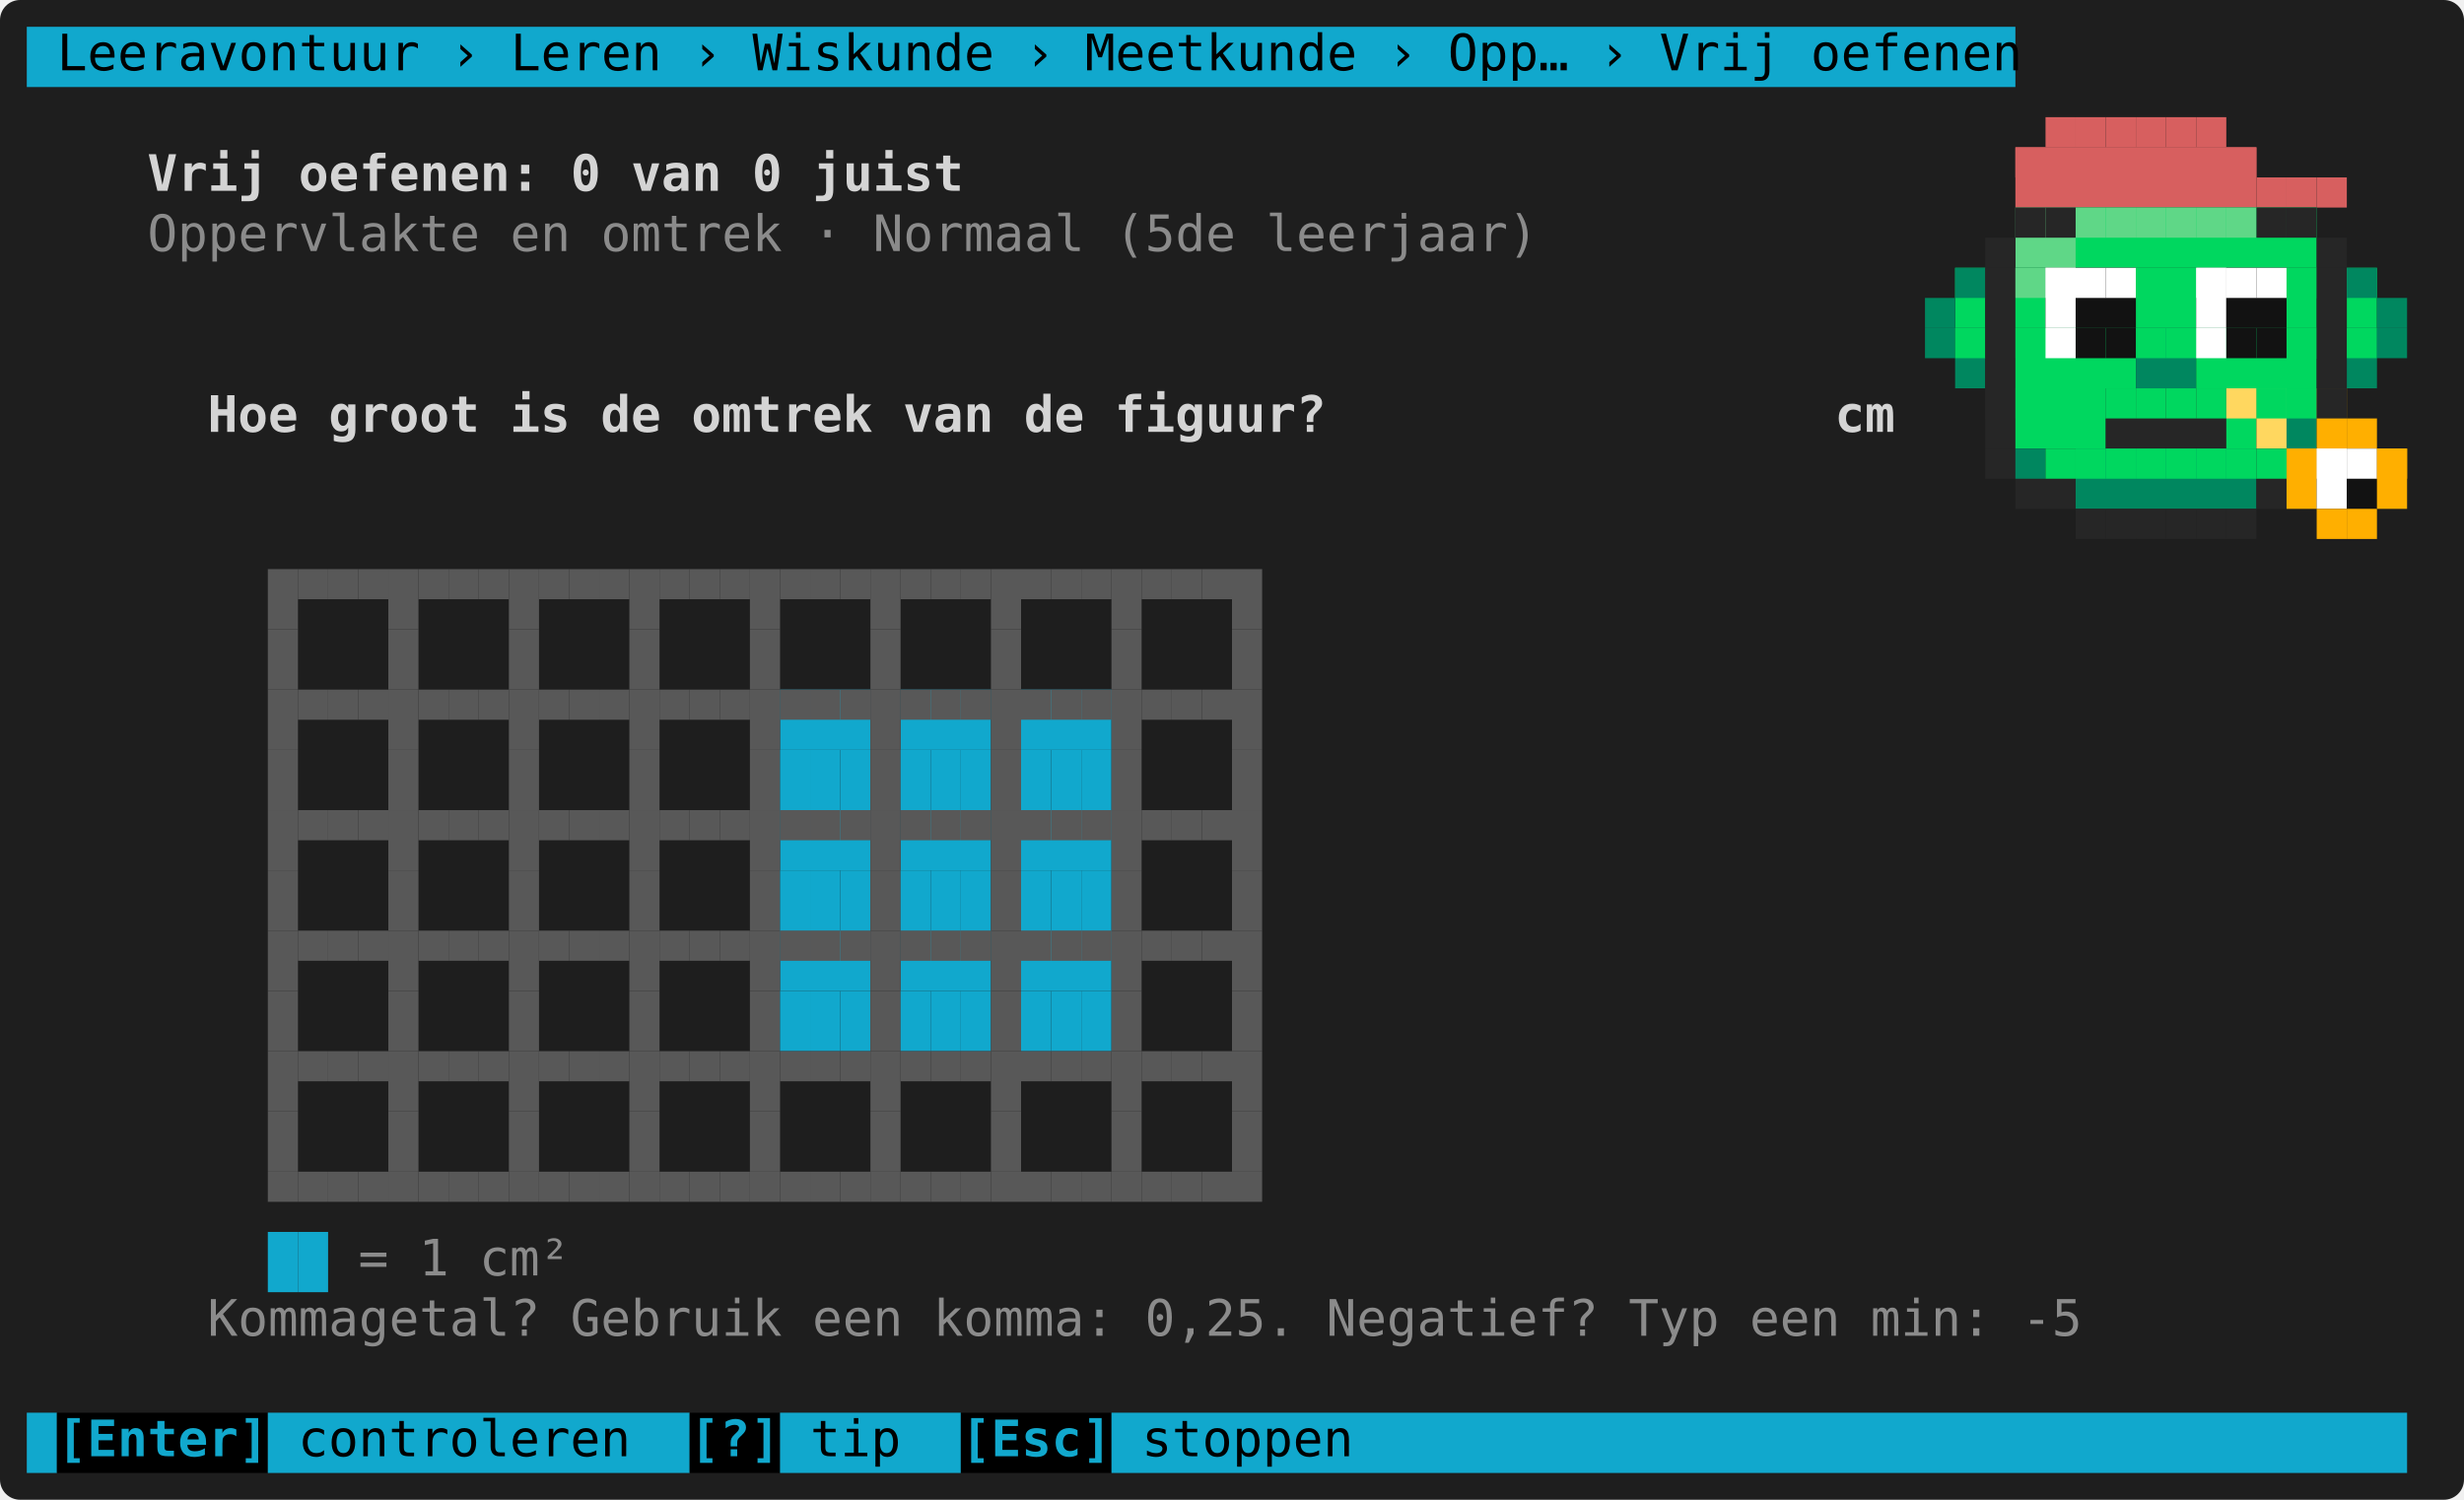
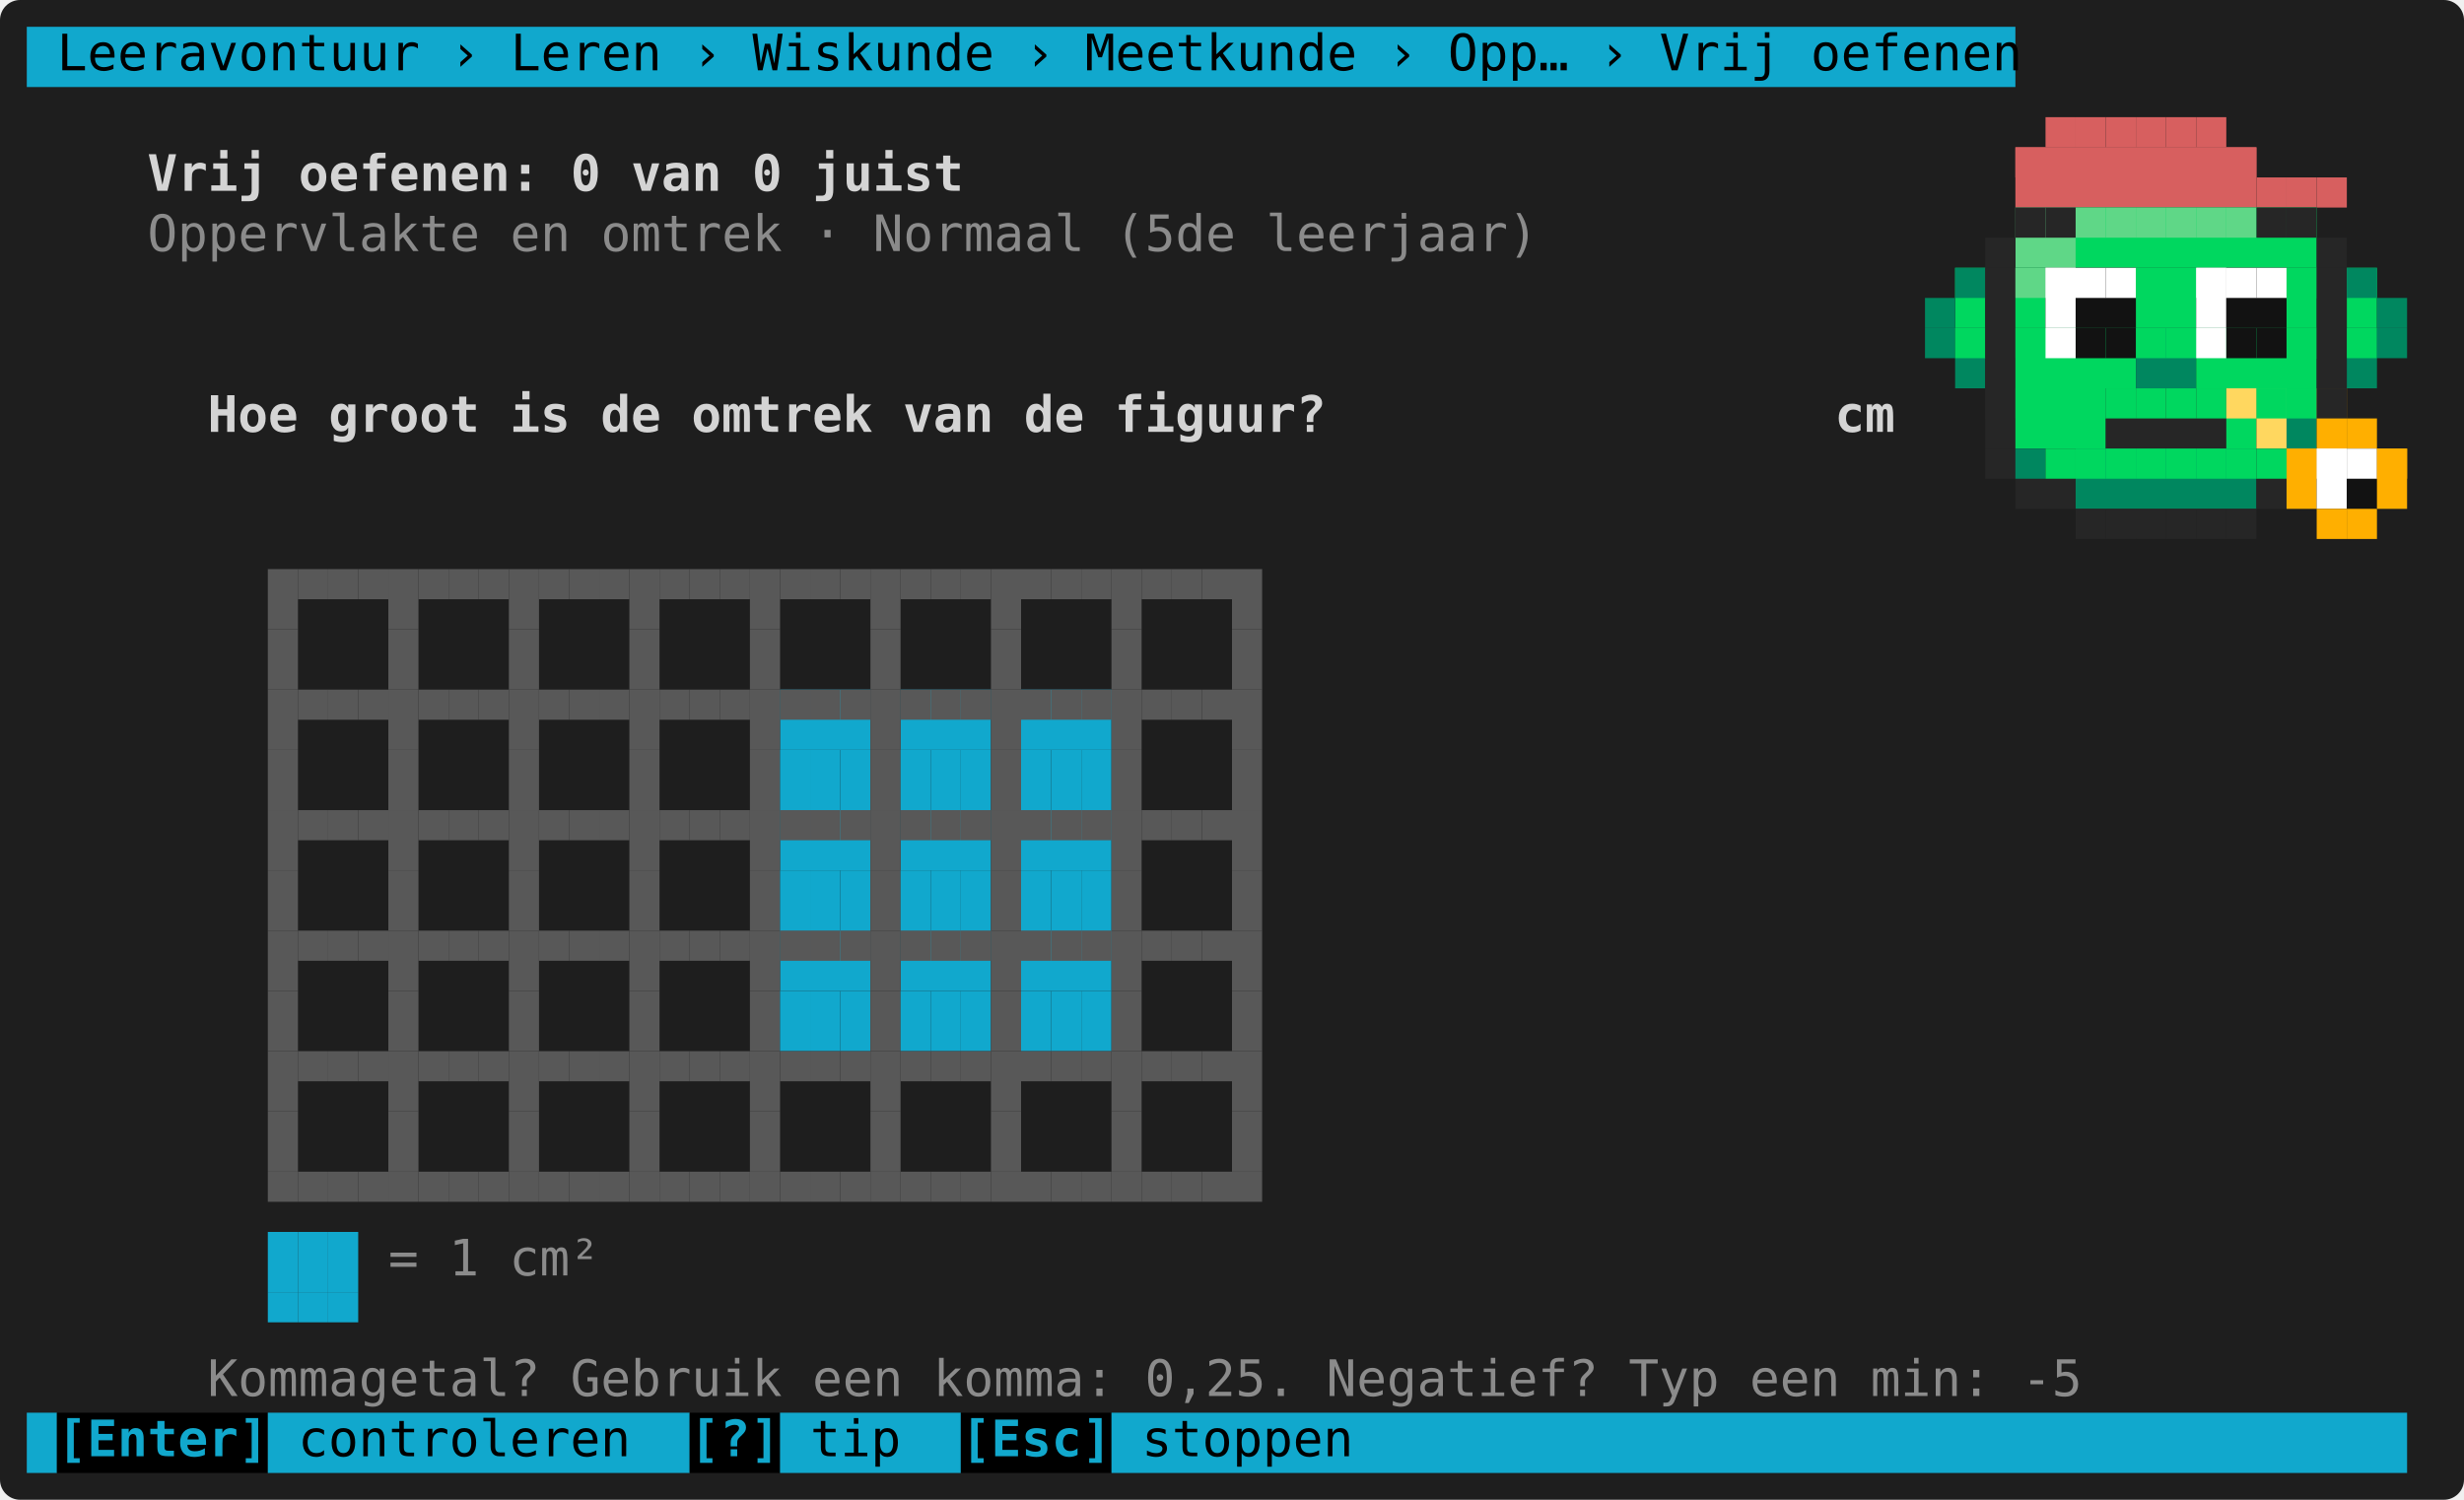
<svg xmlns="http://www.w3.org/2000/svg" width="736" height="448" viewBox="0 0 736 448" role="img" aria-label="De omtrek op het cm²-rooster">
  <rect width="736" height="448" rx="6" fill="#1e1e1e" />
  <g font-family="DejaVu Sans Mono, Menlo, Consolas, monospace" font-size="15">
    <rect x="8" y="8" width="594" height="18" fill="#11a8cd" />
    <text x="8" y="21" textLength="594" lengthAdjust="spacingAndGlyphs" xml:space="preserve" fill="#000000"> Leeravontuur › Leren › Wiskunde › Meetkunde › Opp… › Vrij oefenen</text>
    <rect x="611" y="35" width="9" height="9" fill="#d75f5f" />
    <rect x="620" y="35" width="9" height="9" fill="#d75f5f" />
    <rect x="629" y="35" width="9" height="9" fill="#d75f5f" />
    <rect x="638" y="35" width="9" height="9" fill="#d75f5f" />
    <rect x="647" y="35" width="9" height="9" fill="#d75f5f" />
    <rect x="656" y="35" width="9" height="9" fill="#d75f5f" />
    <rect x="602" y="44" width="72" height="18" fill="#d75f5f" />
    <rect x="602" y="44" width="9" height="9" fill="#d75f5f" />
    <rect x="611" y="44" width="9" height="9" fill="#d75f5f" />
    <rect x="620" y="44" width="9" height="9" fill="#d75f5f" />
    <rect x="629" y="44" width="9" height="9" fill="#d75f5f" />
    <rect x="638" y="44" width="9" height="9" fill="#d75f5f" />
    <rect x="647" y="44" width="9" height="9" fill="#d75f5f" />
    <rect x="656" y="44" width="9" height="9" fill="#d75f5f" />
    <rect x="665" y="44" width="9" height="9" fill="#d75f5f" />
    <rect x="674" y="53" width="9" height="9" fill="#d75f5f" />
    <rect x="683" y="53" width="9" height="9" fill="#d75f5f" />
    <rect x="692" y="53" width="9" height="9" fill="#d75f5f" />
    <text x="44" y="57" textLength="243" lengthAdjust="spacingAndGlyphs" xml:space="preserve" fill="#d4d4d4" font-weight="bold">Vrij oefenen: 0 van 0 juist</text>
    <rect x="602" y="62" width="18" height="18" fill="#5fd787" />
    <rect x="620" y="62" width="72" height="18" fill="#00d75f" />
    <rect x="593" y="71" width="9" height="9" fill="#262626" />
    <rect x="602" y="62" width="9" height="9" fill="#262626" />
    <rect x="611" y="62" width="9" height="9" fill="#262626" />
    <rect x="620" y="62" width="9" height="9" fill="#5fd787" />
    <rect x="629" y="62" width="9" height="9" fill="#5fd787" />
    <rect x="638" y="62" width="9" height="9" fill="#5fd787" />
    <rect x="647" y="62" width="9" height="9" fill="#5fd787" />
    <rect x="656" y="62" width="9" height="9" fill="#5fd787" />
    <rect x="665" y="62" width="9" height="9" fill="#5fd787" />
    <rect x="674" y="62" width="9" height="9" fill="#262626" />
    <rect x="683" y="62" width="9" height="9" fill="#262626" />
    <rect x="692" y="71" width="9" height="9" fill="#262626" />
    <text x="44" y="75" textLength="414" lengthAdjust="spacingAndGlyphs" xml:space="preserve" fill="#d4d4d4" opacity="0.6">Oppervlakte en omtrek · Normaal (5de leerjaar)</text>
    <rect x="584" y="80" width="9" height="18" fill="#00d75f" />
    <rect x="593" y="80" width="9" height="18" fill="#262626" />
    <rect x="602" y="80" width="9" height="18" fill="#00d75f" />
    <rect x="611" y="80" width="9" height="18" fill="#ffffff" />
    <rect x="620" y="80" width="18" height="18" fill="#121212" />
    <rect x="638" y="80" width="18" height="18" fill="#00d75f" />
    <rect x="656" y="80" width="9" height="18" fill="#ffffff" />
    <rect x="665" y="80" width="18" height="18" fill="#121212" />
    <rect x="683" y="80" width="9" height="18" fill="#00d75f" />
    <rect x="692" y="80" width="9" height="18" fill="#262626" />
    <rect x="701" y="80" width="9" height="18" fill="#00d75f" />
    <rect x="575" y="89" width="9" height="9" fill="#00875f" />
    <rect x="584" y="80" width="9" height="9" fill="#00875f" />
    <rect x="593" y="80" width="9" height="9" fill="#262626" />
    <rect x="602" y="80" width="9" height="9" fill="#5fd787" />
    <rect x="611" y="80" width="9" height="9" fill="#ffffff" />
    <rect x="620" y="80" width="9" height="9" fill="#ffffff" />
    <rect x="629" y="80" width="9" height="9" fill="#ffffff" />
    <rect x="638" y="80" width="9" height="9" fill="#00d75f" />
    <rect x="647" y="80" width="9" height="9" fill="#00d75f" />
    <rect x="656" y="80" width="9" height="9" fill="#ffffff" />
    <rect x="665" y="80" width="9" height="9" fill="#ffffff" />
    <rect x="674" y="80" width="9" height="9" fill="#ffffff" />
    <rect x="683" y="80" width="9" height="9" fill="#00d75f" />
    <rect x="692" y="80" width="9" height="9" fill="#262626" />
    <rect x="701" y="80" width="9" height="9" fill="#00875f" />
    <rect x="710" y="89" width="9" height="9" fill="#00875f" />
    <rect x="584" y="98" width="9" height="18" fill="#00875f" />
    <rect x="593" y="98" width="9" height="18" fill="#262626" />
    <rect x="602" y="98" width="36" height="18" fill="#00d75f" />
    <rect x="638" y="98" width="18" height="18" fill="#00875f" />
    <rect x="656" y="98" width="36" height="18" fill="#00d75f" />
    <rect x="692" y="98" width="9" height="18" fill="#262626" />
    <rect x="701" y="98" width="9" height="18" fill="#00875f" />
    <rect x="575" y="98" width="9" height="9" fill="#00875f" />
    <rect x="584" y="98" width="9" height="9" fill="#00d75f" />
    <rect x="593" y="98" width="9" height="9" fill="#262626" />
    <rect x="602" y="98" width="9" height="9" fill="#00d75f" />
    <rect x="611" y="98" width="9" height="9" fill="#ffffff" />
    <rect x="620" y="98" width="9" height="9" fill="#121212" />
    <rect x="629" y="98" width="9" height="9" fill="#121212" />
    <rect x="638" y="98" width="9" height="9" fill="#00d75f" />
    <rect x="647" y="98" width="9" height="9" fill="#00d75f" />
    <rect x="656" y="98" width="9" height="9" fill="#ffffff" />
    <rect x="665" y="98" width="9" height="9" fill="#121212" />
    <rect x="674" y="98" width="9" height="9" fill="#121212" />
    <rect x="683" y="98" width="9" height="9" fill="#00d75f" />
    <rect x="692" y="98" width="9" height="9" fill="#262626" />
    <rect x="701" y="98" width="9" height="9" fill="#00d75f" />
    <rect x="710" y="98" width="9" height="9" fill="#00875f" />
    <rect x="593" y="116" width="9" height="18" fill="#262626" />
    <rect x="602" y="116" width="27" height="18" fill="#00d75f" />
    <rect x="629" y="116" width="36" height="18" fill="#262626" />
    <rect x="665" y="116" width="9" height="18" fill="#00d75f" />
    <rect x="674" y="116" width="9" height="18" fill="#ffd75f" />
    <rect x="683" y="116" width="9" height="18" fill="#00875f" />
    <rect x="692" y="116" width="9" height="18" fill="#ffaf00" />
    <rect x="593" y="116" width="9" height="9" fill="#262626" />
    <rect x="602" y="116" width="9" height="9" fill="#00d75f" />
    <rect x="611" y="116" width="9" height="9" fill="#00d75f" />
    <rect x="620" y="116" width="9" height="9" fill="#00d75f" />
    <rect x="629" y="116" width="9" height="9" fill="#00d75f" />
    <rect x="638" y="116" width="9" height="9" fill="#00d75f" />
    <rect x="647" y="116" width="9" height="9" fill="#00d75f" />
    <rect x="656" y="116" width="9" height="9" fill="#00d75f" />
    <rect x="665" y="116" width="9" height="9" fill="#ffd75f" />
    <rect x="674" y="116" width="9" height="9" fill="#00d75f" />
    <rect x="683" y="116" width="9" height="9" fill="#00d75f" />
    <rect x="692" y="116" width="9" height="9" fill="#262626" />
    <rect x="701" y="125" width="9" height="9" fill="#ffaf00" />
    <text x="62" y="129" textLength="351" lengthAdjust="spacingAndGlyphs" xml:space="preserve" fill="#d4d4d4" font-weight="bold">Hoe groot is de omtrek van de figuur?  </text>
    <text x="548" y="129" textLength="18" lengthAdjust="spacingAndGlyphs" xml:space="preserve" fill="#d4d4d4" font-weight="bold">cm</text>
    <rect x="602" y="134" width="18" height="18" fill="#262626" />
    <rect x="620" y="134" width="54" height="18" fill="#00875f" />
    <rect x="674" y="134" width="9" height="18" fill="#262626" />
    <rect x="683" y="134" width="9" height="18" fill="#ffaf00" />
    <rect x="692" y="134" width="9" height="18" fill="#ffffff" />
    <rect x="701" y="134" width="9" height="18" fill="#121212" />
    <rect x="710" y="134" width="9" height="18" fill="#ffaf00" />
    <rect x="593" y="134" width="9" height="9" fill="#262626" />
    <rect x="602" y="134" width="9" height="9" fill="#00875f" />
    <rect x="611" y="134" width="9" height="9" fill="#00d75f" />
    <rect x="620" y="134" width="9" height="9" fill="#00d75f" />
    <rect x="629" y="134" width="9" height="9" fill="#00d75f" />
    <rect x="638" y="134" width="9" height="9" fill="#00d75f" />
    <rect x="647" y="134" width="9" height="9" fill="#00d75f" />
    <rect x="656" y="134" width="9" height="9" fill="#00d75f" />
    <rect x="665" y="134" width="9" height="9" fill="#00d75f" />
    <rect x="674" y="134" width="9" height="9" fill="#00d75f" />
    <rect x="683" y="134" width="9" height="9" fill="#ffaf00" />
    <rect x="692" y="134" width="9" height="9" fill="#ffffff" />
    <rect x="701" y="134" width="9" height="9" fill="#ffffff" />
    <rect x="710" y="134" width="9" height="9" fill="#ffaf00" />
    <rect x="620" y="152" width="9" height="9" fill="#262626" />
    <rect x="629" y="152" width="9" height="9" fill="#262626" />
    <rect x="638" y="152" width="9" height="9" fill="#262626" />
    <rect x="647" y="152" width="9" height="9" fill="#262626" />
    <rect x="656" y="152" width="9" height="9" fill="#262626" />
    <rect x="665" y="152" width="9" height="9" fill="#262626" />
    <rect x="692" y="152" width="9" height="9" fill="#ffaf00" />
    <rect x="701" y="152" width="9" height="9" fill="#ffaf00" />
    <rect x="80" y="170" width="9" height="18" fill="#585858" />
    <rect x="89" y="170" width="9" height="9" fill="#585858" />
    <rect x="98" y="170" width="9" height="9" fill="#585858" />
    <rect x="107" y="170" width="9" height="9" fill="#585858" />
    <rect x="116" y="170" width="9" height="18" fill="#585858" />
    <rect x="125" y="170" width="9" height="9" fill="#585858" />
    <rect x="134" y="170" width="9" height="9" fill="#585858" />
    <rect x="143" y="170" width="9" height="9" fill="#585858" />
    <rect x="152" y="170" width="9" height="18" fill="#585858" />
    <rect x="161" y="170" width="9" height="9" fill="#585858" />
    <rect x="170" y="170" width="9" height="9" fill="#585858" />
    <rect x="179" y="170" width="9" height="9" fill="#585858" />
    <rect x="188" y="170" width="9" height="18" fill="#585858" />
    <rect x="197" y="170" width="9" height="9" fill="#585858" />
    <rect x="206" y="170" width="9" height="9" fill="#585858" />
    <rect x="215" y="170" width="9" height="9" fill="#585858" />
    <rect x="224" y="170" width="9" height="18" fill="#585858" />
    <rect x="233" y="170" width="9" height="9" fill="#585858" />
    <rect x="242" y="170" width="9" height="9" fill="#585858" />
    <rect x="251" y="170" width="9" height="9" fill="#585858" />
    <rect x="260" y="170" width="9" height="18" fill="#585858" />
    <rect x="269" y="170" width="9" height="9" fill="#585858" />
    <rect x="278" y="170" width="9" height="9" fill="#585858" />
    <rect x="287" y="170" width="9" height="9" fill="#585858" />
    <rect x="296" y="170" width="9" height="18" fill="#585858" />
    <rect x="305" y="170" width="9" height="9" fill="#585858" />
    <rect x="314" y="170" width="9" height="9" fill="#585858" />
    <rect x="323" y="170" width="9" height="9" fill="#585858" />
    <rect x="332" y="170" width="9" height="18" fill="#585858" />
    <rect x="341" y="170" width="9" height="9" fill="#585858" />
    <rect x="350" y="170" width="9" height="9" fill="#585858" />
    <rect x="359" y="170" width="9" height="9" fill="#585858" />
    <rect x="368" y="170" width="9" height="18" fill="#585858" />
    <rect x="80" y="188" width="9" height="18" fill="#585858" />
    <rect x="116" y="188" width="9" height="18" fill="#585858" />
    <rect x="152" y="188" width="9" height="18" fill="#585858" />
    <rect x="188" y="188" width="9" height="18" fill="#585858" />
    <rect x="224" y="188" width="9" height="18" fill="#585858" />
    <rect x="260" y="188" width="9" height="18" fill="#585858" />
    <rect x="296" y="188" width="9" height="18" fill="#585858" />
    <rect x="332" y="188" width="9" height="18" fill="#585858" />
    <rect x="368" y="188" width="9" height="18" fill="#585858" />
    <rect x="233" y="206" width="27" height="18" fill="#11a8cd" />
    <rect x="269" y="206" width="27" height="18" fill="#11a8cd" />
    <rect x="305" y="206" width="27" height="18" fill="#11a8cd" />
    <rect x="80" y="206" width="9" height="18" fill="#585858" />
    <rect x="89" y="206" width="9" height="9" fill="#585858" />
    <rect x="98" y="206" width="9" height="9" fill="#585858" />
    <rect x="107" y="206" width="9" height="9" fill="#585858" />
    <rect x="116" y="206" width="9" height="18" fill="#585858" />
    <rect x="125" y="206" width="9" height="9" fill="#585858" />
    <rect x="134" y="206" width="9" height="9" fill="#585858" />
    <rect x="143" y="206" width="9" height="9" fill="#585858" />
    <rect x="152" y="206" width="9" height="18" fill="#585858" />
    <rect x="161" y="206" width="9" height="9" fill="#585858" />
    <rect x="170" y="206" width="9" height="9" fill="#585858" />
    <rect x="179" y="206" width="9" height="9" fill="#585858" />
    <rect x="188" y="206" width="9" height="18" fill="#585858" />
    <rect x="197" y="206" width="9" height="9" fill="#585858" />
    <rect x="206" y="206" width="9" height="9" fill="#585858" />
    <rect x="215" y="206" width="9" height="9" fill="#585858" />
    <rect x="224" y="206" width="9" height="18" fill="#585858" />
    <rect x="233" y="206" width="9" height="9" fill="#585858" />
    <rect x="242" y="206" width="9" height="9" fill="#585858" />
    <rect x="251" y="206" width="9" height="9" fill="#585858" />
    <rect x="260" y="206" width="9" height="18" fill="#585858" />
    <rect x="269" y="206" width="9" height="9" fill="#585858" />
    <rect x="278" y="206" width="9" height="9" fill="#585858" />
    <rect x="287" y="206" width="9" height="9" fill="#585858" />
    <rect x="296" y="206" width="9" height="18" fill="#585858" />
    <rect x="305" y="206" width="9" height="9" fill="#585858" />
    <rect x="314" y="206" width="9" height="9" fill="#585858" />
    <rect x="323" y="206" width="9" height="9" fill="#585858" />
    <rect x="332" y="206" width="9" height="18" fill="#585858" />
    <rect x="341" y="206" width="9" height="9" fill="#585858" />
    <rect x="350" y="206" width="9" height="9" fill="#585858" />
    <rect x="359" y="206" width="9" height="9" fill="#585858" />
    <rect x="368" y="206" width="9" height="18" fill="#585858" />
    <rect x="80" y="224" width="9" height="18" fill="#585858" />
    <rect x="116" y="224" width="9" height="18" fill="#585858" />
    <rect x="152" y="224" width="9" height="18" fill="#585858" />
    <rect x="188" y="224" width="9" height="18" fill="#585858" />
    <rect x="224" y="224" width="9" height="18" fill="#585858" />
    <rect x="233" y="224" width="9" height="18" fill="#11a8cd" />
    <rect x="242" y="224" width="9" height="18" fill="#11a8cd" />
    <rect x="251" y="224" width="9" height="18" fill="#11a8cd" />
    <rect x="260" y="224" width="9" height="18" fill="#585858" />
    <rect x="269" y="224" width="9" height="18" fill="#11a8cd" />
    <rect x="278" y="224" width="9" height="18" fill="#11a8cd" />
    <rect x="287" y="224" width="9" height="18" fill="#11a8cd" />
    <rect x="296" y="224" width="9" height="18" fill="#585858" />
    <rect x="305" y="224" width="9" height="18" fill="#11a8cd" />
    <rect x="314" y="224" width="9" height="18" fill="#11a8cd" />
    <rect x="323" y="224" width="9" height="18" fill="#11a8cd" />
    <rect x="332" y="224" width="9" height="18" fill="#585858" />
    <rect x="368" y="224" width="9" height="18" fill="#585858" />
    <rect x="233" y="242" width="27" height="18" fill="#11a8cd" />
    <rect x="269" y="242" width="27" height="18" fill="#11a8cd" />
    <rect x="305" y="242" width="27" height="18" fill="#11a8cd" />
    <rect x="80" y="242" width="9" height="18" fill="#585858" />
    <rect x="89" y="242" width="9" height="9" fill="#585858" />
    <rect x="98" y="242" width="9" height="9" fill="#585858" />
    <rect x="107" y="242" width="9" height="9" fill="#585858" />
    <rect x="116" y="242" width="9" height="18" fill="#585858" />
    <rect x="125" y="242" width="9" height="9" fill="#585858" />
    <rect x="134" y="242" width="9" height="9" fill="#585858" />
    <rect x="143" y="242" width="9" height="9" fill="#585858" />
    <rect x="152" y="242" width="9" height="18" fill="#585858" />
    <rect x="161" y="242" width="9" height="9" fill="#585858" />
    <rect x="170" y="242" width="9" height="9" fill="#585858" />
    <rect x="179" y="242" width="9" height="9" fill="#585858" />
    <rect x="188" y="242" width="9" height="18" fill="#585858" />
    <rect x="197" y="242" width="9" height="9" fill="#585858" />
    <rect x="206" y="242" width="9" height="9" fill="#585858" />
    <rect x="215" y="242" width="9" height="9" fill="#585858" />
    <rect x="224" y="242" width="9" height="18" fill="#585858" />
    <rect x="233" y="242" width="9" height="9" fill="#585858" />
    <rect x="242" y="242" width="9" height="9" fill="#585858" />
    <rect x="251" y="242" width="9" height="9" fill="#585858" />
    <rect x="260" y="242" width="9" height="18" fill="#585858" />
    <rect x="269" y="242" width="9" height="9" fill="#585858" />
    <rect x="278" y="242" width="9" height="9" fill="#585858" />
    <rect x="287" y="242" width="9" height="9" fill="#585858" />
    <rect x="296" y="242" width="9" height="18" fill="#585858" />
    <rect x="305" y="242" width="9" height="9" fill="#585858" />
    <rect x="314" y="242" width="9" height="9" fill="#585858" />
    <rect x="323" y="242" width="9" height="9" fill="#585858" />
    <rect x="332" y="242" width="9" height="18" fill="#585858" />
    <rect x="341" y="242" width="9" height="9" fill="#585858" />
    <rect x="350" y="242" width="9" height="9" fill="#585858" />
    <rect x="359" y="242" width="9" height="9" fill="#585858" />
    <rect x="368" y="242" width="9" height="18" fill="#585858" />
    <rect x="80" y="260" width="9" height="18" fill="#585858" />
    <rect x="116" y="260" width="9" height="18" fill="#585858" />
    <rect x="152" y="260" width="9" height="18" fill="#585858" />
    <rect x="188" y="260" width="9" height="18" fill="#585858" />
    <rect x="224" y="260" width="9" height="18" fill="#585858" />
    <rect x="233" y="260" width="9" height="18" fill="#11a8cd" />
    <rect x="242" y="260" width="9" height="18" fill="#11a8cd" />
    <rect x="251" y="260" width="9" height="18" fill="#11a8cd" />
    <rect x="260" y="260" width="9" height="18" fill="#585858" />
    <rect x="269" y="260" width="9" height="18" fill="#11a8cd" />
    <rect x="278" y="260" width="9" height="18" fill="#11a8cd" />
    <rect x="287" y="260" width="9" height="18" fill="#11a8cd" />
    <rect x="296" y="260" width="9" height="18" fill="#585858" />
    <rect x="305" y="260" width="9" height="18" fill="#11a8cd" />
    <rect x="314" y="260" width="9" height="18" fill="#11a8cd" />
    <rect x="323" y="260" width="9" height="18" fill="#11a8cd" />
    <rect x="332" y="260" width="9" height="18" fill="#585858" />
    <rect x="368" y="260" width="9" height="18" fill="#585858" />
    <rect x="233" y="278" width="27" height="18" fill="#11a8cd" />
    <rect x="269" y="278" width="27" height="18" fill="#11a8cd" />
    <rect x="305" y="278" width="27" height="18" fill="#11a8cd" />
    <rect x="80" y="278" width="9" height="18" fill="#585858" />
    <rect x="89" y="278" width="9" height="9" fill="#585858" />
    <rect x="98" y="278" width="9" height="9" fill="#585858" />
    <rect x="107" y="278" width="9" height="9" fill="#585858" />
    <rect x="116" y="278" width="9" height="18" fill="#585858" />
    <rect x="125" y="278" width="9" height="9" fill="#585858" />
    <rect x="134" y="278" width="9" height="9" fill="#585858" />
    <rect x="143" y="278" width="9" height="9" fill="#585858" />
    <rect x="152" y="278" width="9" height="18" fill="#585858" />
    <rect x="161" y="278" width="9" height="9" fill="#585858" />
    <rect x="170" y="278" width="9" height="9" fill="#585858" />
    <rect x="179" y="278" width="9" height="9" fill="#585858" />
    <rect x="188" y="278" width="9" height="18" fill="#585858" />
    <rect x="197" y="278" width="9" height="9" fill="#585858" />
    <rect x="206" y="278" width="9" height="9" fill="#585858" />
    <rect x="215" y="278" width="9" height="9" fill="#585858" />
    <rect x="224" y="278" width="9" height="18" fill="#585858" />
    <rect x="233" y="278" width="9" height="9" fill="#585858" />
    <rect x="242" y="278" width="9" height="9" fill="#585858" />
    <rect x="251" y="278" width="9" height="9" fill="#585858" />
    <rect x="260" y="278" width="9" height="18" fill="#585858" />
    <rect x="269" y="278" width="9" height="9" fill="#585858" />
    <rect x="278" y="278" width="9" height="9" fill="#585858" />
    <rect x="287" y="278" width="9" height="9" fill="#585858" />
    <rect x="296" y="278" width="9" height="18" fill="#585858" />
    <rect x="305" y="278" width="9" height="9" fill="#585858" />
    <rect x="314" y="278" width="9" height="9" fill="#585858" />
    <rect x="323" y="278" width="9" height="9" fill="#585858" />
    <rect x="332" y="278" width="9" height="18" fill="#585858" />
    <rect x="341" y="278" width="9" height="9" fill="#585858" />
    <rect x="350" y="278" width="9" height="9" fill="#585858" />
    <rect x="359" y="278" width="9" height="9" fill="#585858" />
    <rect x="368" y="278" width="9" height="18" fill="#585858" />
    <rect x="80" y="296" width="9" height="18" fill="#585858" />
    <rect x="116" y="296" width="9" height="18" fill="#585858" />
    <rect x="152" y="296" width="9" height="18" fill="#585858" />
    <rect x="188" y="296" width="9" height="18" fill="#585858" />
    <rect x="224" y="296" width="9" height="18" fill="#585858" />
    <rect x="233" y="296" width="9" height="18" fill="#11a8cd" />
    <rect x="242" y="296" width="9" height="18" fill="#11a8cd" />
    <rect x="251" y="296" width="9" height="18" fill="#11a8cd" />
    <rect x="260" y="296" width="9" height="18" fill="#585858" />
    <rect x="269" y="296" width="9" height="18" fill="#11a8cd" />
    <rect x="278" y="296" width="9" height="18" fill="#11a8cd" />
    <rect x="287" y="296" width="9" height="18" fill="#11a8cd" />
    <rect x="296" y="296" width="9" height="18" fill="#585858" />
    <rect x="305" y="296" width="9" height="18" fill="#11a8cd" />
    <rect x="314" y="296" width="9" height="18" fill="#11a8cd" />
    <rect x="323" y="296" width="9" height="18" fill="#11a8cd" />
    <rect x="332" y="296" width="9" height="18" fill="#585858" />
    <rect x="368" y="296" width="9" height="18" fill="#585858" />
    <rect x="80" y="314" width="9" height="18" fill="#585858" />
    <rect x="89" y="314" width="9" height="9" fill="#585858" />
    <rect x="98" y="314" width="9" height="9" fill="#585858" />
    <rect x="107" y="314" width="9" height="9" fill="#585858" />
    <rect x="116" y="314" width="9" height="18" fill="#585858" />
    <rect x="125" y="314" width="9" height="9" fill="#585858" />
    <rect x="134" y="314" width="9" height="9" fill="#585858" />
    <rect x="143" y="314" width="9" height="9" fill="#585858" />
    <rect x="152" y="314" width="9" height="18" fill="#585858" />
    <rect x="161" y="314" width="9" height="9" fill="#585858" />
    <rect x="170" y="314" width="9" height="9" fill="#585858" />
    <rect x="179" y="314" width="9" height="9" fill="#585858" />
    <rect x="188" y="314" width="9" height="18" fill="#585858" />
    <rect x="197" y="314" width="9" height="9" fill="#585858" />
    <rect x="206" y="314" width="9" height="9" fill="#585858" />
    <rect x="215" y="314" width="9" height="9" fill="#585858" />
    <rect x="224" y="314" width="9" height="18" fill="#585858" />
    <rect x="233" y="314" width="9" height="9" fill="#585858" />
    <rect x="242" y="314" width="9" height="9" fill="#585858" />
    <rect x="251" y="314" width="9" height="9" fill="#585858" />
    <rect x="260" y="314" width="9" height="18" fill="#585858" />
    <rect x="269" y="314" width="9" height="9" fill="#585858" />
    <rect x="278" y="314" width="9" height="9" fill="#585858" />
    <rect x="287" y="314" width="9" height="9" fill="#585858" />
    <rect x="296" y="314" width="9" height="18" fill="#585858" />
    <rect x="305" y="314" width="9" height="9" fill="#585858" />
    <rect x="314" y="314" width="9" height="9" fill="#585858" />
    <rect x="323" y="314" width="9" height="9" fill="#585858" />
    <rect x="332" y="314" width="9" height="18" fill="#585858" />
    <rect x="341" y="314" width="9" height="9" fill="#585858" />
    <rect x="350" y="314" width="9" height="9" fill="#585858" />
    <rect x="359" y="314" width="9" height="9" fill="#585858" />
    <rect x="368" y="314" width="9" height="18" fill="#585858" />
    <rect x="80" y="332" width="9" height="18" fill="#585858" />
    <rect x="116" y="332" width="9" height="18" fill="#585858" />
    <rect x="152" y="332" width="9" height="18" fill="#585858" />
    <rect x="188" y="332" width="9" height="18" fill="#585858" />
    <rect x="224" y="332" width="9" height="18" fill="#585858" />
    <rect x="260" y="332" width="9" height="18" fill="#585858" />
    <rect x="296" y="332" width="9" height="18" fill="#585858" />
    <rect x="332" y="332" width="9" height="18" fill="#585858" />
    <rect x="368" y="332" width="9" height="18" fill="#585858" />
    <rect x="80" y="350" width="9" height="9" fill="#585858" />
    <rect x="89" y="350" width="9" height="9" fill="#585858" />
    <rect x="98" y="350" width="9" height="9" fill="#585858" />
    <rect x="107" y="350" width="9" height="9" fill="#585858" />
    <rect x="116" y="350" width="9" height="9" fill="#585858" />
    <rect x="125" y="350" width="9" height="9" fill="#585858" />
    <rect x="134" y="350" width="9" height="9" fill="#585858" />
    <rect x="143" y="350" width="9" height="9" fill="#585858" />
    <rect x="152" y="350" width="9" height="9" fill="#585858" />
    <rect x="161" y="350" width="9" height="9" fill="#585858" />
    <rect x="170" y="350" width="9" height="9" fill="#585858" />
    <rect x="179" y="350" width="9" height="9" fill="#585858" />
    <rect x="188" y="350" width="9" height="9" fill="#585858" />
    <rect x="197" y="350" width="9" height="9" fill="#585858" />
    <rect x="206" y="350" width="9" height="9" fill="#585858" />
    <rect x="215" y="350" width="9" height="9" fill="#585858" />
    <rect x="224" y="350" width="9" height="9" fill="#585858" />
    <rect x="233" y="350" width="9" height="9" fill="#585858" />
    <rect x="242" y="350" width="9" height="9" fill="#585858" />
    <rect x="251" y="350" width="9" height="9" fill="#585858" />
    <rect x="260" y="350" width="9" height="9" fill="#585858" />
    <rect x="269" y="350" width="9" height="9" fill="#585858" />
    <rect x="278" y="350" width="9" height="9" fill="#585858" />
    <rect x="287" y="350" width="9" height="9" fill="#585858" />
    <rect x="296" y="350" width="9" height="9" fill="#585858" />
    <rect x="305" y="350" width="9" height="9" fill="#585858" />
    <rect x="314" y="350" width="9" height="9" fill="#585858" />
    <rect x="323" y="350" width="9" height="9" fill="#585858" />
    <rect x="332" y="350" width="9" height="9" fill="#585858" />
    <rect x="341" y="350" width="9" height="9" fill="#585858" />
    <rect x="350" y="350" width="9" height="9" fill="#585858" />
    <rect x="359" y="350" width="9" height="9" fill="#585858" />
    <rect x="368" y="350" width="9" height="9" fill="#585858" />
    <rect x="80" y="368" width="9" height="18" fill="#11a8cd" />
    <rect x="89" y="368" width="9" height="18" fill="#11a8cd" />
-     <text x="98" y="381" textLength="72" lengthAdjust="spacingAndGlyphs" xml:space="preserve" fill="#d4d4d4" opacity="0.6"> = 1 cm²</text>
-     <text x="62" y="399" textLength="558" lengthAdjust="spacingAndGlyphs" xml:space="preserve" fill="#d4d4d4" opacity="0.6">Kommagetal? Gebruik een komma: 0,25. Negatief? Typ een min: -5</text>
+     <rect x="98" y="368" width="9" height="18" fill="#11a8cd" />
+     <text x="116" y="381" textLength="63" lengthAdjust="spacingAndGlyphs" xml:space="preserve" fill="#d4d4d4" opacity="0.6">= 1 cm²</text>
+     <rect x="80" y="386" width="9" height="9" fill="#11a8cd" />
+     <rect x="89" y="386" width="9" height="9" fill="#11a8cd" />
+     <rect x="98" y="386" width="9" height="9" fill="#11a8cd" />
+     <text x="62" y="417" textLength="558" lengthAdjust="spacingAndGlyphs" xml:space="preserve" fill="#d4d4d4" opacity="0.6">Kommagetal? Gebruik een komma: 0,25. Negatief? Typ een min: -5</text>
    <rect x="8" y="422" width="9" height="18" fill="#11a8cd" />
    <rect x="17" y="422" width="63" height="18" fill="#000000" />
    <rect x="80" y="422" width="126" height="18" fill="#11a8cd" />
    <rect x="206" y="422" width="27" height="18" fill="#000000" />
    <rect x="233" y="422" width="54" height="18" fill="#11a8cd" />
    <rect x="287" y="422" width="45" height="18" fill="#000000" />
    <rect x="332" y="422" width="387" height="18" fill="#11a8cd" />
    <text x="17" y="435" textLength="63" lengthAdjust="spacingAndGlyphs" xml:space="preserve" fill="#11a8cd" font-weight="bold">[Enter]</text>
    <text x="80" y="435" textLength="126" lengthAdjust="spacingAndGlyphs" xml:space="preserve" fill="#000000"> controleren  </text>
    <text x="206" y="435" textLength="27" lengthAdjust="spacingAndGlyphs" xml:space="preserve" fill="#11a8cd" font-weight="bold">[?]</text>
    <text x="233" y="435" textLength="54" lengthAdjust="spacingAndGlyphs" xml:space="preserve" fill="#000000"> tip  </text>
    <text x="287" y="435" textLength="45" lengthAdjust="spacingAndGlyphs" xml:space="preserve" fill="#11a8cd" font-weight="bold">[Esc]</text>
    <text x="332" y="435" textLength="387" lengthAdjust="spacingAndGlyphs" xml:space="preserve" fill="#000000"> stoppen                                   </text>
  </g>
</svg>
